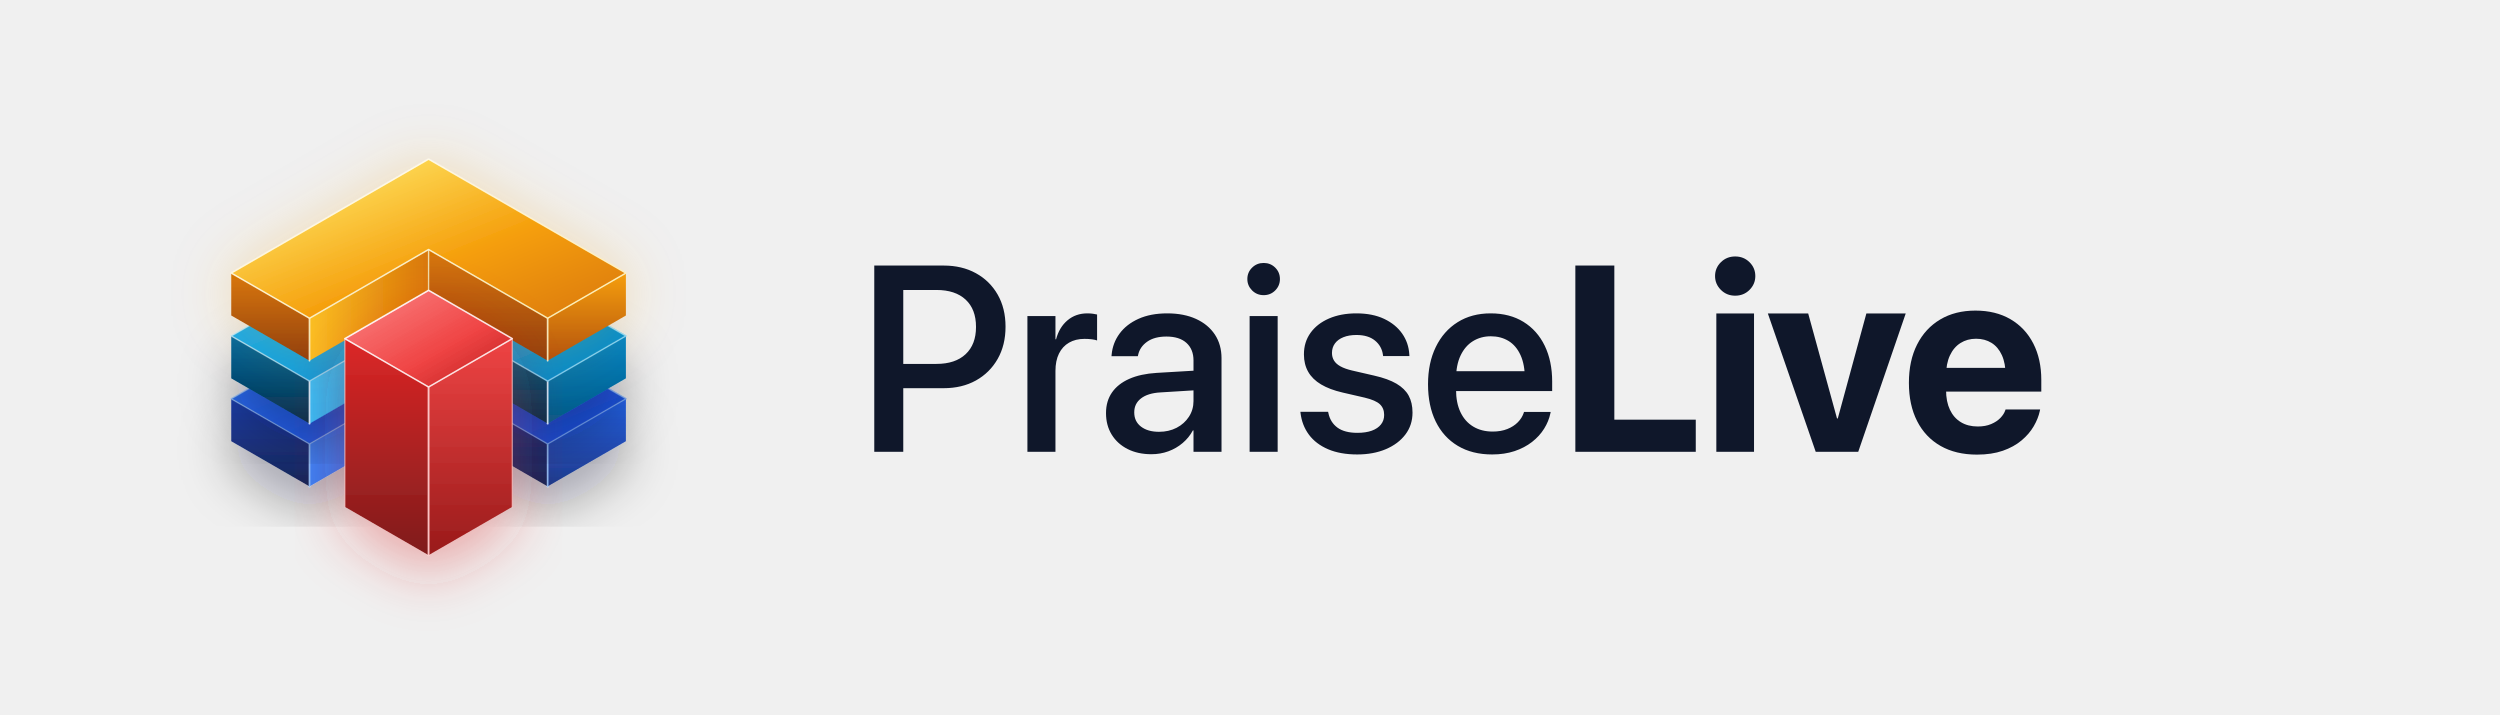
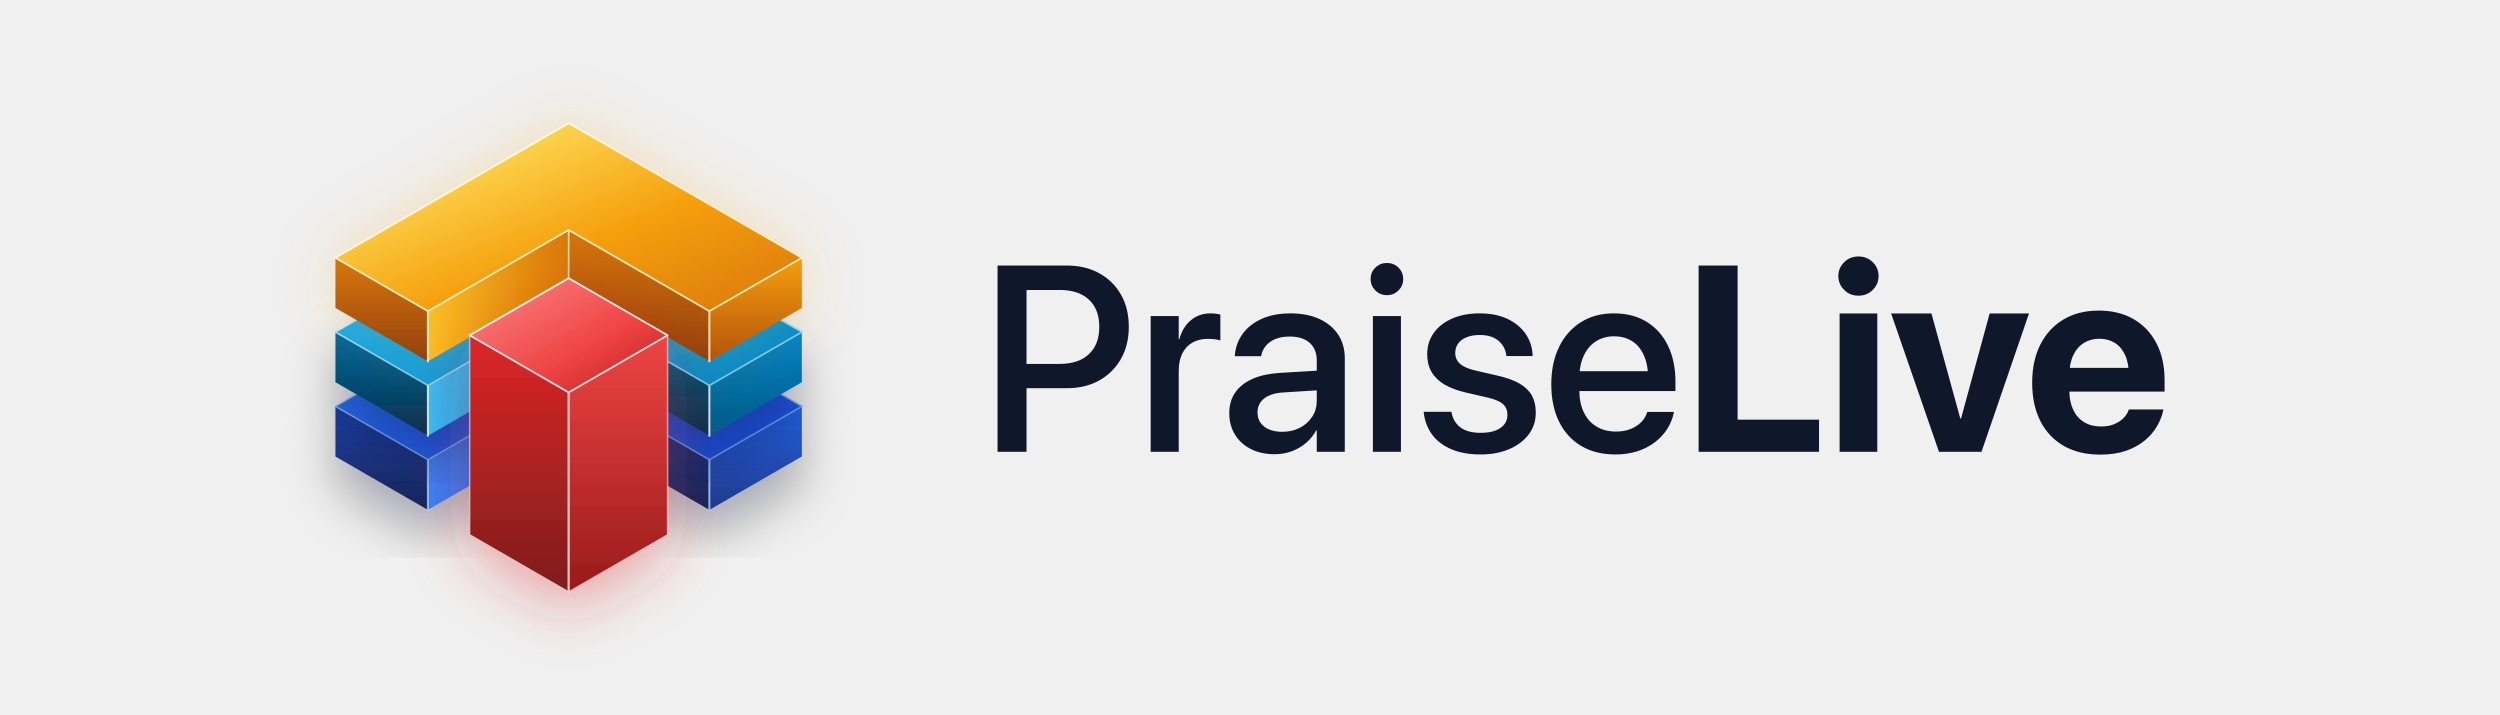
<svg xmlns="http://www.w3.org/2000/svg" viewBox="0 0 1400 400" width="1400" height="400">
  <defs>
    <filter id="softShadow" x="-20%" y="-20%" width="140%" height="140%">
      <feDropShadow dx="0" dy="16" stdDeviation="14" flood-color="#020617" flood-opacity="0.30" />
    </filter>
    <filter id="amberAura" x="-30%" y="-30%" width="160%" height="160%">
      <feDropShadow dx="0" dy="0" stdDeviation="16" flood-color="#F59E0B" flood-opacity="0.25" />
    </filter>
    <filter id="liveRedAura" x="-30%" y="-30%" width="160%" height="160%">
      <feDropShadow dx="0" dy="12" stdDeviation="16" flood-color="#DC2626" flood-opacity="0.35" />
    </filter>
    <linearGradient id="blueTop" x1="0%" y1="0%" x2="100%" y2="100%">
      <stop offset="0%" stop-color="#3B82F6" />
      <stop offset="50%" stop-color="#2563EB" />
      <stop offset="100%" stop-color="#1D4ED8" />
    </linearGradient>
    <linearGradient id="blueLeft" x1="0%" y1="0%" x2="0%" y2="100%">
      <stop offset="0%" stop-color="#1E40AF" />
      <stop offset="100%" stop-color="#172554" />
    </linearGradient>
    <linearGradient id="blueRight" x1="0%" y1="0%" x2="0%" y2="100%">
      <stop offset="0%" stop-color="#2563EB" />
      <stop offset="100%" stop-color="#1E3A8A" />
    </linearGradient>
    <linearGradient id="blueInner" x1="0%" y1="0%" x2="100%" y2="0%">
      <stop offset="0%" stop-color="#3B82F6" />
      <stop offset="100%" stop-color="#1D4ED8" />
    </linearGradient>
    <linearGradient id="blueRim" x1="0%" y1="0%" x2="100%" y2="100%">
      <stop offset="0%" stop-color="#93C5FD" stop-opacity="0.85" />
      <stop offset="50%" stop-color="#60A5FA" stop-opacity="0.45" />
      <stop offset="100%" stop-color="#3B82F6" stop-opacity="0.75" />
    </linearGradient>
    <linearGradient id="cyanTop" x1="0%" y1="0%" x2="100%" y2="100%">
      <stop offset="0%" stop-color="#38BDF8" />
      <stop offset="45%" stop-color="#0EA5E9" />
      <stop offset="100%" stop-color="#0284C7" />
    </linearGradient>
    <linearGradient id="cyanLeft" x1="0%" y1="0%" x2="0%" y2="100%">
      <stop offset="0%" stop-color="#0369A1" />
      <stop offset="100%" stop-color="#082F49" />
    </linearGradient>
    <linearGradient id="cyanRight" x1="0%" y1="0%" x2="0%" y2="100%">
      <stop offset="0%" stop-color="#0284C7" />
      <stop offset="100%" stop-color="#075985" />
    </linearGradient>
    <linearGradient id="cyanInner" x1="0%" y1="0%" x2="100%" y2="0%">
      <stop offset="0%" stop-color="#38BDF8" />
      <stop offset="100%" stop-color="#0284C7" />
    </linearGradient>
    <linearGradient id="cyanRim" x1="0%" y1="0%" x2="100%" y2="100%">
      <stop offset="0%" stop-color="#E0F2FE" stop-opacity="0.9" />
      <stop offset="50%" stop-color="#7DD3FC" stop-opacity="0.55" />
      <stop offset="100%" stop-color="#38BDF8" stop-opacity="0.8" />
    </linearGradient>
    <linearGradient id="amberTop" x1="0%" y1="0%" x2="100%" y2="100%">
      <stop offset="0%" stop-color="#FEF3C7" />
      <stop offset="25%" stop-color="#FCD34D" />
      <stop offset="60%" stop-color="#F59E0B" />
      <stop offset="100%" stop-color="#D97706" />
    </linearGradient>
    <linearGradient id="amberLeft" x1="0%" y1="0%" x2="0%" y2="100%">
      <stop offset="0%" stop-color="#D97706" />
      <stop offset="100%" stop-color="#92400E" />
    </linearGradient>
    <linearGradient id="amberRight" x1="0%" y1="0%" x2="0%" y2="100%">
      <stop offset="0%" stop-color="#F59E0B" />
      <stop offset="100%" stop-color="#B45309" />
    </linearGradient>
    <linearGradient id="amberInner" x1="0%" y1="0%" x2="100%" y2="0%">
      <stop offset="0%" stop-color="#FBBF24" />
      <stop offset="100%" stop-color="#D97706" />
    </linearGradient>
    <linearGradient id="amberRim" x1="0%" y1="0%" x2="100%" y2="100%">
      <stop offset="0%" stop-color="#FFFFFF" stop-opacity="0.95" />
      <stop offset="40%" stop-color="#FEF3C7" stop-opacity="0.8" />
      <stop offset="100%" stop-color="#FDE68A" stop-opacity="0.85" />
    </linearGradient>
    <linearGradient id="queueTop" x1="0%" y1="0%" x2="100%" y2="100%">
      <stop offset="0%" stop-color="#FECACA" />
      <stop offset="20%" stop-color="#F87171" />
      <stop offset="60%" stop-color="#EF4444" />
      <stop offset="100%" stop-color="#B91C1C" />
    </linearGradient>
    <linearGradient id="queueLeft" x1="0%" y1="0%" x2="0%" y2="100%">
      <stop offset="0%" stop-color="#DC2626" />
      <stop offset="100%" stop-color="#7F1D1D" />
    </linearGradient>
    <linearGradient id="queueRight" x1="0%" y1="0%" x2="0%" y2="100%">
      <stop offset="0%" stop-color="#EF4444" />
      <stop offset="100%" stop-color="#991B1B" />
    </linearGradient>
    <linearGradient id="queueRim" x1="0%" y1="0%" x2="100%" y2="100%">
      <stop offset="0%" stop-color="#FFFFFF" stop-opacity="0.95" />
      <stop offset="40%" stop-color="#FEE2E2" stop-opacity="0.85" />
      <stop offset="100%" stop-color="#FECACA" stop-opacity="0.90" />
    </linearGradient>
  </defs>
  <style>
    :root { color-scheme: light dark; }
    .wordmark { fill: #0F172A; }
    @media (prefers-color-scheme: dark) {
      .wordmark { fill: #F8FAFC; }
    }
  </style>
  <g filter="url(#softShadow)" stroke-linejoin="round">
-     <path d="M 306.68 248.62 L 240.0 210.12 L 240.0 233.88 L 306.68 272.38 Z" fill="url(#blueLeft)" />
-     <path d="M 240.0 210.12 L 173.32 248.62 L 173.32 272.38 L 240.0 233.88 Z" fill="url(#blueInner)" />
-     <path d="M 129.5 223.32 L 173.32 248.62 L 173.32 272.38 L 129.5 247.08 Z" fill="url(#blueLeft)" />
-     <path d="M 350.5 223.32 L 306.68 248.62 L 306.68 272.38 L 350.5 247.08 Z" fill="url(#blueRight)" />
-     <line x1="173.32" y1="248.62" x2="173.32" y2="272.38" stroke="#93C5FD" stroke-width="0.968" stroke-linecap="round" opacity="0.90" />
-     <line x1="306.68" y1="248.62" x2="306.68" y2="272.38" stroke="#93C5FD" stroke-width="0.968" stroke-linecap="round" opacity="0.90" />
-     <line x1="240.0" y1="210.12" x2="240.0" y2="233.88" stroke="#93C5FD" stroke-width="0.792" stroke-linecap="round" opacity="0.80" />
-     <path d="M 240.0 159.52 L 350.5 223.32 L 306.68 248.62 L 240.0 210.12 L 173.32 248.62 L 129.5 223.32 Z" fill="url(#blueTop)" stroke="url(#blueRim)" stroke-width="0.88" />
-     <path d="M 240.0 159.52 L 350.5 223.32 L 306.68 248.62 L 240.0 210.12 L 173.32 248.62 L 129.5 223.32 Z" fill="none" stroke="#FFFFFF" stroke-width="0.528" opacity="0.3" />
+     <path d="M 397.24 257.46 L 318.44 211.96 L 318.44 240.04 L 397.24 285.54 Z" fill="url(#blueLeft)" />
+     <path d="M 318.44 211.96 L 239.63 257.46 L 239.63 285.54 L 318.44 240.04 Z" fill="url(#blueInner)" />
+     <path d="M 187.84 227.56 L 239.63 257.46 L 239.63 285.54 L 187.84 255.64 Z" fill="url(#blueLeft)" />
+     <path d="M 449.03 227.56 L 397.24 257.46 L 397.24 285.54 L 449.03 255.64 Z" fill="url(#blueRight)" />
+     <line x1="239.63" y1="257.46" x2="239.63" y2="285.54" stroke="#93C5FD" stroke-width="1.144" stroke-linecap="round" opacity="0.90" />
+     <line x1="397.24" y1="257.46" x2="397.24" y2="285.54" stroke="#93C5FD" stroke-width="1.144" stroke-linecap="round" opacity="0.90" />
+     <line x1="318.44" y1="211.96" x2="318.44" y2="240.04" stroke="#93C5FD" stroke-width="0.936" stroke-linecap="round" opacity="0.80" />
+     <path d="M 318.44 152.16 L 449.03 227.56 L 397.24 257.46 L 318.44 211.96 L 239.63 257.46 L 187.84 227.56 Z" fill="url(#blueTop)" stroke="url(#blueRim)" stroke-width="1.04" />
+     <path d="M 318.44 152.16 L 449.03 227.56 L 397.24 257.46 L 318.44 211.96 L 239.63 257.46 L 187.84 227.56 Z" fill="none" stroke="#FFFFFF" stroke-width="0.624" opacity="0.3" />
  </g>
  <g filter="url(#softShadow)" stroke-linejoin="round">
-     <path d="M 306.68 213.42 L 240.0 174.92 L 240.0 198.68 L 306.68 237.18 Z" fill="url(#cyanLeft)" />
-     <path d="M 240.0 174.92 L 173.32 213.42 L 173.32 237.18 L 240.0 198.68 Z" fill="url(#cyanInner)" />
-     <path d="M 129.5 188.12 L 173.32 213.42 L 173.32 237.18 L 129.5 211.88 Z" fill="url(#cyanLeft)" />
-     <path d="M 350.5 188.12 L 306.68 213.42 L 306.68 237.18 L 350.5 211.88 Z" fill="url(#cyanRight)" />
-     <line x1="173.32" y1="213.42" x2="173.32" y2="237.18" stroke="#E0F2FE" stroke-width="0.968" stroke-linecap="round" opacity="0.90" />
-     <line x1="306.68" y1="213.42" x2="306.68" y2="237.18" stroke="#E0F2FE" stroke-width="0.968" stroke-linecap="round" opacity="0.90" />
-     <line x1="240.0" y1="174.92" x2="240.0" y2="198.68" stroke="#E0F2FE" stroke-width="0.792" stroke-linecap="round" opacity="0.80" />
-     <path d="M 240.0 124.32 L 350.5 188.12 L 306.68 213.42 L 240.0 174.92 L 173.32 213.42 L 129.5 188.12 Z" fill="url(#cyanTop)" stroke="url(#cyanRim)" stroke-width="0.88" />
-     <path d="M 240.0 124.32 L 350.5 188.12 L 306.68 213.42 L 240.0 174.92 L 173.32 213.42 L 129.5 188.12 Z" fill="none" stroke="#FFFFFF" stroke-width="0.528" opacity="0.38" />
+     <path d="M 397.24 215.86 L 318.44 170.36 L 318.44 198.44 L 397.24 243.94 Z" fill="url(#cyanLeft)" />
+     <path d="M 318.44 170.36 L 239.63 215.86 L 239.63 243.94 L 318.44 198.44 Z" fill="url(#cyanInner)" />
+     <path d="M 187.84 185.96 L 239.63 215.86 L 239.63 243.94 L 187.84 214.04 Z" fill="url(#cyanLeft)" />
+     <path d="M 449.03 185.96 L 397.24 215.86 L 397.24 243.94 L 449.03 214.04 Z" fill="url(#cyanRight)" />
+     <line x1="239.63" y1="215.86" x2="239.63" y2="243.94" stroke="#E0F2FE" stroke-width="1.144" stroke-linecap="round" opacity="0.90" />
+     <line x1="397.24" y1="215.86" x2="397.24" y2="243.94" stroke="#E0F2FE" stroke-width="1.144" stroke-linecap="round" opacity="0.90" />
+     <line x1="318.44" y1="170.36" x2="318.44" y2="198.44" stroke="#E0F2FE" stroke-width="0.936" stroke-linecap="round" opacity="0.80" />
+     <path d="M 318.44 110.56 L 449.03 185.96 L 397.24 215.86 L 318.44 170.36 L 239.63 215.86 L 187.84 185.96 Z" fill="url(#cyanTop)" stroke="url(#cyanRim)" stroke-width="1.04" />
+     <path d="M 318.44 110.56 L 449.03 185.96 L 397.24 215.86 L 318.44 170.36 L 239.63 215.86 L 187.84 185.96 Z" fill="none" stroke="#FFFFFF" stroke-width="0.624" opacity="0.38" />
  </g>
  <g filter="url(#amberAura)" stroke-linejoin="round">
-     <path d="M 306.68 178.22 L 240.0 139.72 L 240.0 163.48 L 306.68 201.98 Z" fill="url(#amberLeft)" />
-     <path d="M 240.0 139.72 L 173.32 178.22 L 173.32 201.98 L 240.0 163.48 Z" fill="url(#amberInner)" />
-     <path d="M 129.5 152.92 L 173.32 178.22 L 173.32 201.98 L 129.5 176.68 Z" fill="url(#amberLeft)" />
-     <path d="M 350.5 152.92 L 306.68 178.22 L 306.68 201.98 L 350.5 176.68 Z" fill="url(#amberRight)" />
-     <line x1="173.32" y1="178.22" x2="173.32" y2="201.98" stroke="#FEF3C7" stroke-width="0.968" stroke-linecap="round" opacity="0.90" />
-     <line x1="306.68" y1="178.22" x2="306.68" y2="201.98" stroke="#FEF3C7" stroke-width="0.968" stroke-linecap="round" opacity="0.90" />
-     <line x1="240.0" y1="139.72" x2="240.0" y2="163.48" stroke="#FEF3C7" stroke-width="0.792" stroke-linecap="round" opacity="0.80" />
-     <path d="M 240.0 89.12 L 350.5 152.92 L 306.68 178.22 L 240.0 139.72 L 173.32 178.22 L 129.5 152.92 Z" fill="url(#amberTop)" stroke="url(#amberRim)" stroke-width="0.88" />
-     <path d="M 240.0 89.12 L 350.5 152.92 L 306.68 178.22 L 240.0 139.72 L 173.32 178.22 L 129.5 152.92 Z" fill="none" stroke="#FFFFFF" stroke-width="0.528" opacity="0.5" />
+     <path d="M 397.24 174.26 L 318.44 128.76 L 318.44 156.84 L 397.24 202.34 Z" fill="url(#amberLeft)" />
+     <path d="M 318.44 128.76 L 239.63 174.26 L 239.63 202.34 L 318.44 156.84 Z" fill="url(#amberInner)" />
+     <path d="M 187.84 144.36 L 239.63 174.26 L 239.63 202.34 L 187.84 172.44 Z" fill="url(#amberLeft)" />
+     <path d="M 449.03 144.36 L 397.24 174.26 L 397.24 202.34 L 449.03 172.44 Z" fill="url(#amberRight)" />
+     <line x1="239.63" y1="174.26" x2="239.63" y2="202.34" stroke="#FEF3C7" stroke-width="1.144" stroke-linecap="round" opacity="0.90" />
+     <line x1="397.24" y1="174.26" x2="397.24" y2="202.34" stroke="#FEF3C7" stroke-width="1.144" stroke-linecap="round" opacity="0.90" />
+     <line x1="318.44" y1="128.76" x2="318.44" y2="156.84" stroke="#FEF3C7" stroke-width="0.936" stroke-linecap="round" opacity="0.80" />
+     <path d="M 318.44 68.96 L 449.03 144.36 L 397.24 174.26 L 318.44 128.76 L 239.63 174.26 L 187.84 144.36 Z" fill="url(#amberTop)" stroke="url(#amberRim)" stroke-width="1.04" />
+     <path d="M 318.44 68.96 L 449.03 144.36 L 397.24 174.26 L 318.44 128.76 L 239.63 174.26 L 187.84 144.36 Z" fill="none" stroke="#FFFFFF" stroke-width="0.624" opacity="0.5" />
  </g>
  <g filter="url(#liveRedAura)" stroke-linejoin="round">
-     <path d="M 193.13 189.66 L 240.0 216.72 L 240.0 310.88 L 193.13 283.82 Z" fill="url(#queueLeft)" />
-     <path d="M 286.87 189.66 L 240.0 216.72 L 240.0 310.88 L 286.87 283.82 Z" fill="url(#queueRight)" />
-     <line x1="240.0" y1="216.72" x2="240.0" y2="310.88" stroke="#FECACA" stroke-width="1.056" stroke-linecap="round" opacity="0.95" />
-     <line x1="193.13" y1="189.66" x2="193.13" y2="283.82" stroke="#FECACA" stroke-width="0.704" stroke-linecap="round" opacity="0.65" />
-     <line x1="286.87" y1="189.66" x2="286.87" y2="283.82" stroke="#FECACA" stroke-width="0.704" stroke-linecap="round" opacity="0.65" />
-     <path d="M 240.0 162.6 L 286.87 189.66 L 240.0 216.72 L 193.13 189.66 Z" fill="url(#queueTop)" stroke="url(#queueRim)" stroke-width="0.88" />
-     <path d="M 240.0 162.6 L 286.87 189.66 L 240.0 216.72 L 193.13 189.66 Z" fill="none" stroke="#FFFFFF" stroke-width="0.528" opacity="0.60" />
+     <path d="M 263.04 187.78 L 318.44 219.76 L 318.44 331.04 L 263.04 299.06 Z" fill="url(#queueLeft)" />
+     <path d="M 373.83 187.78 L 318.44 219.76 L 318.44 331.04 L 373.83 299.06 Z" fill="url(#queueRight)" />
+     <line x1="318.44" y1="219.76" x2="318.44" y2="331.04" stroke="#FECACA" stroke-width="1.248" stroke-linecap="round" opacity="0.95" />
+     <line x1="263.04" y1="187.78" x2="263.04" y2="299.06" stroke="#FECACA" stroke-width="0.832" stroke-linecap="round" opacity="0.65" />
+     <line x1="373.83" y1="187.78" x2="373.83" y2="299.06" stroke="#FECACA" stroke-width="0.832" stroke-linecap="round" opacity="0.65" />
+     <path d="M 318.44 155.8 L 373.83 187.78 L 318.44 219.76 L 263.04 187.78 Z" fill="url(#queueTop)" stroke="url(#queueRim)" stroke-width="1.04" />
+     <path d="M 318.44 155.8 L 373.83 187.78 L 318.44 219.76 L 263.04 187.78 Z" fill="none" stroke="#FFFFFF" stroke-width="0.624" opacity="0.60" />
  </g>
-   <g transform="translate(480.00, 253.00) scale(1.48013)" class="wordmark">
+   <g transform="translate(549.03, 253.00) scale(1.48013)" class="wordmark">
    <path d="M 11.97 -24.06 L 11.97 -33.25 L 30.01 -33.25 Q 37.13 -33.25 41.05 -36.93 Q 44.97 -40.61 44.97 -47.19 L 44.97 -47.29 Q 44.97 -53.92 41.05 -57.57 Q 37.13 -61.22 30.01 -61.22 L 11.97 -61.22 L 11.97 -70.46 L 32.75 -70.46 Q 39.68 -70.46 44.94 -67.56 Q 50.19 -64.67 53.17 -59.47 Q 56.14 -54.26 56.14 -47.37 L 56.14 -47.27 Q 56.14 -40.37 53.17 -35.14 Q 50.19 -29.91 44.94 -26.98 Q 39.68 -24.06 32.75 -24.06 Z M 6.48 0.0 L 6.48 -70.46 L 17.45 -70.46 L 17.45 0.0 Z M 64.42 0.0 L 64.42 -51.35 L 75.03 -51.35 L 75.03 -42.56 L 75.26 -42.56 Q 76.48 -47.12 79.59 -49.74 Q 82.71 -52.37 87.1 -52.37 Q 88.25 -52.37 89.21 -52.23 Q 90.17 -52.1 90.78 -51.94 L 90.78 -42.12 Q 90.15 -42.37 88.86 -42.55 Q 87.57 -42.72 86.01 -42.72 Q 82.64 -42.72 80.17 -41.29 Q 77.69 -39.86 76.36 -37.15 Q 75.03 -34.44 75.03 -30.6 L 75.03 0.0 Z M 111.32 0.92 Q 106.22 0.92 102.35 -1.03 Q 98.48 -2.98 96.32 -6.48 Q 94.16 -9.99 94.16 -14.59 L 94.16 -14.68 Q 94.16 -19.18 96.42 -22.44 Q 98.67 -25.69 102.95 -27.59 Q 107.23 -29.48 113.3 -29.85 L 132.68 -31.0 L 132.68 -23.57 L 114.7 -22.46 Q 109.97 -22.18 107.41 -20.2 Q 104.84 -18.22 104.84 -14.95 L 104.84 -14.86 Q 104.84 -11.48 107.4 -9.52 Q 109.96 -7.56 114.21 -7.56 Q 117.92 -7.56 120.87 -9.08 Q 123.81 -10.61 125.53 -13.26 Q 127.26 -15.91 127.26 -19.22 L 127.26 -34.54 Q 127.26 -38.76 124.61 -41.18 Q 121.95 -43.6 117.04 -43.6 Q 112.49 -43.6 109.73 -41.65 Q 106.96 -39.7 106.3 -36.61 L 106.2 -36.16 L 96.23 -36.16 L 96.28 -36.71 Q 96.68 -41.16 99.27 -44.69 Q 101.86 -48.23 106.44 -50.3 Q 111.02 -52.37 117.33 -52.37 Q 123.61 -52.37 128.21 -50.27 Q 132.81 -48.17 135.34 -44.36 Q 137.86 -40.54 137.86 -35.39 L 137.86 0.0 L 127.26 0.0 L 127.26 -8.08 L 127.02 -8.08 Q 125.55 -5.34 123.16 -3.32 Q 120.77 -1.29 117.75 -0.18 Q 114.74 0.92 111.32 0.92 Z M 148.49 0.0 L 148.49 -51.35 L 159.1 -51.35 L 159.1 0.0 Z M 153.8 -59.26 Q 151.23 -59.26 149.43 -61.05 Q 147.63 -62.85 147.63 -65.35 Q 147.63 -67.9 149.43 -69.67 Q 151.23 -71.44 153.8 -71.44 Q 156.4 -71.44 158.18 -69.67 Q 159.96 -67.9 159.96 -65.35 Q 159.96 -62.85 158.18 -61.05 Q 156.4 -59.26 153.8 -59.26 Z M 189.23 1.01 Q 182.81 1.01 178.19 -0.96 Q 173.58 -2.93 170.94 -6.46 Q 168.31 -10.0 167.75 -14.69 L 167.7 -15.13 L 178.19 -15.13 L 178.29 -14.66 Q 179.03 -11.12 181.73 -9.14 Q 184.43 -7.17 189.27 -7.17 Q 192.46 -7.17 194.71 -7.98 Q 196.96 -8.8 198.17 -10.32 Q 199.39 -11.83 199.39 -13.91 L 199.39 -13.95 Q 199.39 -16.46 197.78 -17.98 Q 196.17 -19.5 192.02 -20.49 L 183.65 -22.42 Q 178.76 -23.55 175.52 -25.49 Q 172.28 -27.42 170.66 -30.25 Q 169.04 -33.09 169.04 -36.84 L 169.04 -36.89 Q 169.04 -41.51 171.53 -44.99 Q 174.02 -48.47 178.51 -50.42 Q 183.0 -52.37 188.9 -52.37 Q 194.97 -52.37 199.37 -50.3 Q 203.76 -48.22 206.22 -44.7 Q 208.67 -41.18 208.91 -36.8 L 208.95 -36.22 L 199.0 -36.22 L 198.95 -36.58 Q 198.51 -39.96 195.93 -42.07 Q 193.35 -44.19 188.9 -44.19 Q 186.05 -44.19 183.97 -43.35 Q 181.88 -42.51 180.77 -40.99 Q 179.65 -39.46 179.65 -37.41 L 179.65 -37.36 Q 179.65 -35.8 180.41 -34.53 Q 181.16 -33.27 182.85 -32.33 Q 184.54 -31.39 187.26 -30.75 L 195.63 -28.82 Q 200.88 -27.63 204.06 -25.76 Q 207.23 -23.89 208.68 -21.22 Q 210.12 -18.56 210.12 -14.85 L 210.12 -14.8 Q 210.12 -10.11 207.43 -6.54 Q 204.73 -2.98 200.01 -0.98 Q 195.29 1.01 189.23 1.01 Z M 240.25 1.01 Q 232.7 1.01 227.26 -2.24 Q 221.82 -5.49 218.9 -11.45 Q 215.99 -17.42 215.99 -25.52 L 215.99 -25.57 Q 215.99 -33.6 218.92 -39.63 Q 221.85 -45.67 227.17 -49.02 Q 232.49 -52.37 239.69 -52.37 Q 246.89 -52.37 252.11 -49.15 Q 257.33 -45.93 260.15 -40.11 Q 262.96 -34.29 262.96 -26.57 L 262.96 -22.98 L 221.25 -22.98 L 221.25 -30.48 L 257.83 -30.48 L 252.63 -23.5 L 252.63 -27.59 Q 252.63 -33.01 250.98 -36.59 Q 249.34 -40.17 246.44 -41.94 Q 243.53 -43.7 239.75 -43.7 Q 235.97 -43.7 232.99 -41.86 Q 230.0 -40.01 228.3 -36.41 Q 226.59 -32.81 226.59 -27.59 L 226.59 -23.49 Q 226.59 -18.5 228.28 -14.96 Q 229.97 -11.42 233.09 -9.54 Q 236.21 -7.65 240.48 -7.65 Q 243.59 -7.65 245.99 -8.61 Q 248.38 -9.56 249.96 -11.16 Q 251.54 -12.76 252.19 -14.7 L 252.31 -15.09 L 262.4 -15.09 L 262.29 -14.57 Q 261.67 -11.54 259.92 -8.74 Q 258.17 -5.93 255.34 -3.72 Q 252.51 -1.52 248.72 -0.25 Q 244.93 1.01 240.25 1.01 Z" />
    <path transform="translate(265.87, 0)" d="M 5.86 0.00 L 5.86 -70.46 L 20.61 -70.46 L 20.61 -12.16 L 51.42 -12.16 L 51.42 0.00 Z M 59.20 0.00 L 59.20 -52.34 L 73.46 -52.34 L 73.46 0.00 Z M 66.33 -59.06 Q 63.13 -59.06 60.93 -61.25 Q 58.72 -63.45 58.72 -66.48 Q 58.72 -69.56 60.93 -71.73 Q 63.13 -73.90 66.33 -73.90 Q 69.56 -73.90 71.75 -71.73 Q 73.95 -69.56 73.95 -66.48 Q 73.95 -63.45 71.75 -61.25 Q 69.56 -59.06 66.33 -59.06 Z M 96.80 0.00 L 78.69 -52.34 L 93.95 -52.34 L 104.86 -12.60 L 105.15 -12.60 L 115.97 -52.34 L 130.86 -52.34 L 112.89 0.00 Z M 157.81 1.07 Q 149.80 1.07 144.03 -2.22 Q 138.26 -5.52 135.16 -11.62 Q 132.06 -17.72 132.06 -26.07 L 132.06 -26.12 Q 132.06 -34.45 135.16 -40.58 Q 138.26 -46.70 143.91 -50.06 Q 149.56 -53.42 157.23 -53.42 Q 164.89 -53.42 170.48 -50.16 Q 176.07 -46.90 179.11 -40.99 Q 182.15 -35.08 182.15 -27.17 L 182.15 -22.78 L 139.06 -22.78 L 139.06 -31.76 L 175.42 -31.76 L 168.65 -23.36 L 168.65 -28.86 Q 168.65 -33.45 167.24 -36.55 Q 165.82 -39.65 163.31 -41.21 Q 160.79 -42.77 157.47 -42.77 Q 154.15 -42.77 151.59 -41.16 Q 149.02 -39.55 147.57 -36.44 Q 146.12 -33.33 146.12 -28.86 L 146.12 -23.32 Q 146.12 -18.99 147.57 -15.92 Q 149.02 -12.84 151.71 -11.21 Q 154.39 -9.57 158.11 -9.57 Q 161.04 -9.57 163.18 -10.49 Q 165.33 -11.40 166.69 -12.82 Q 168.04 -14.23 168.53 -15.72 L 168.63 -16.02 L 181.71 -16.02 L 181.59 -15.45 Q 180.98 -12.57 179.28 -9.66 Q 177.59 -6.74 174.68 -4.30 Q 171.78 -1.86 167.59 -0.39 Q 163.40 1.07 157.81 1.07 Z" />
  </g>
</svg>
